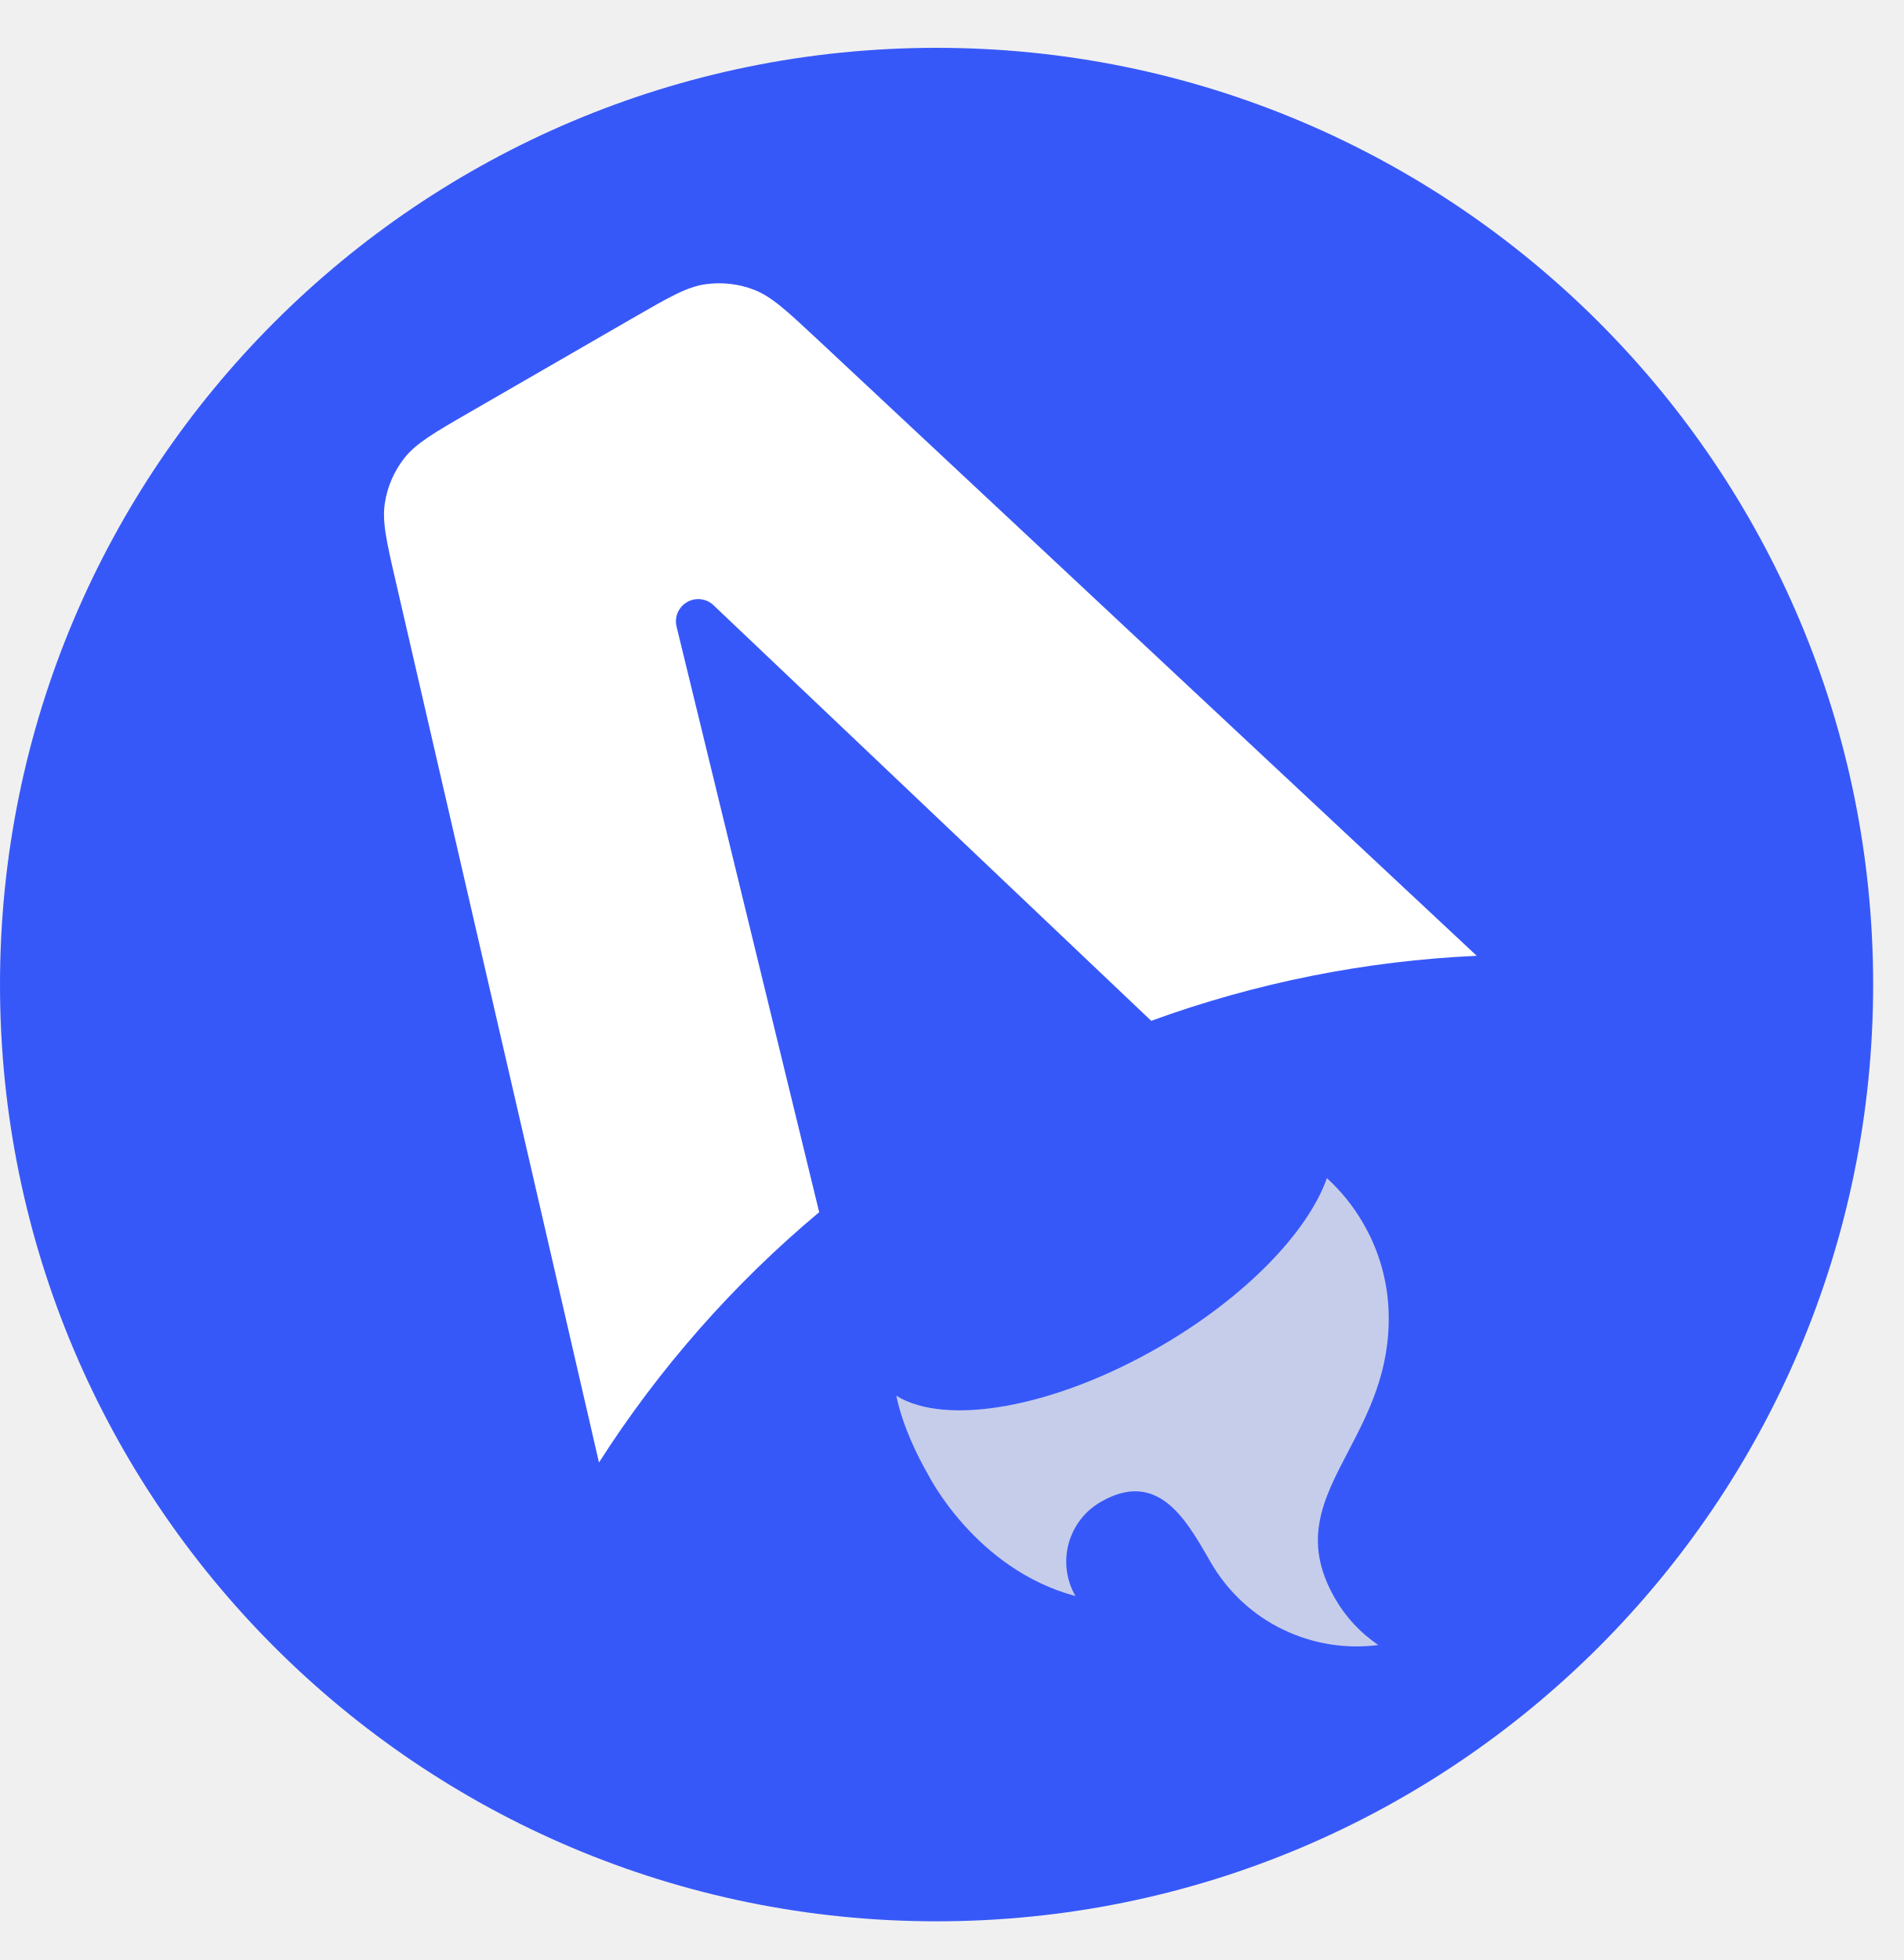
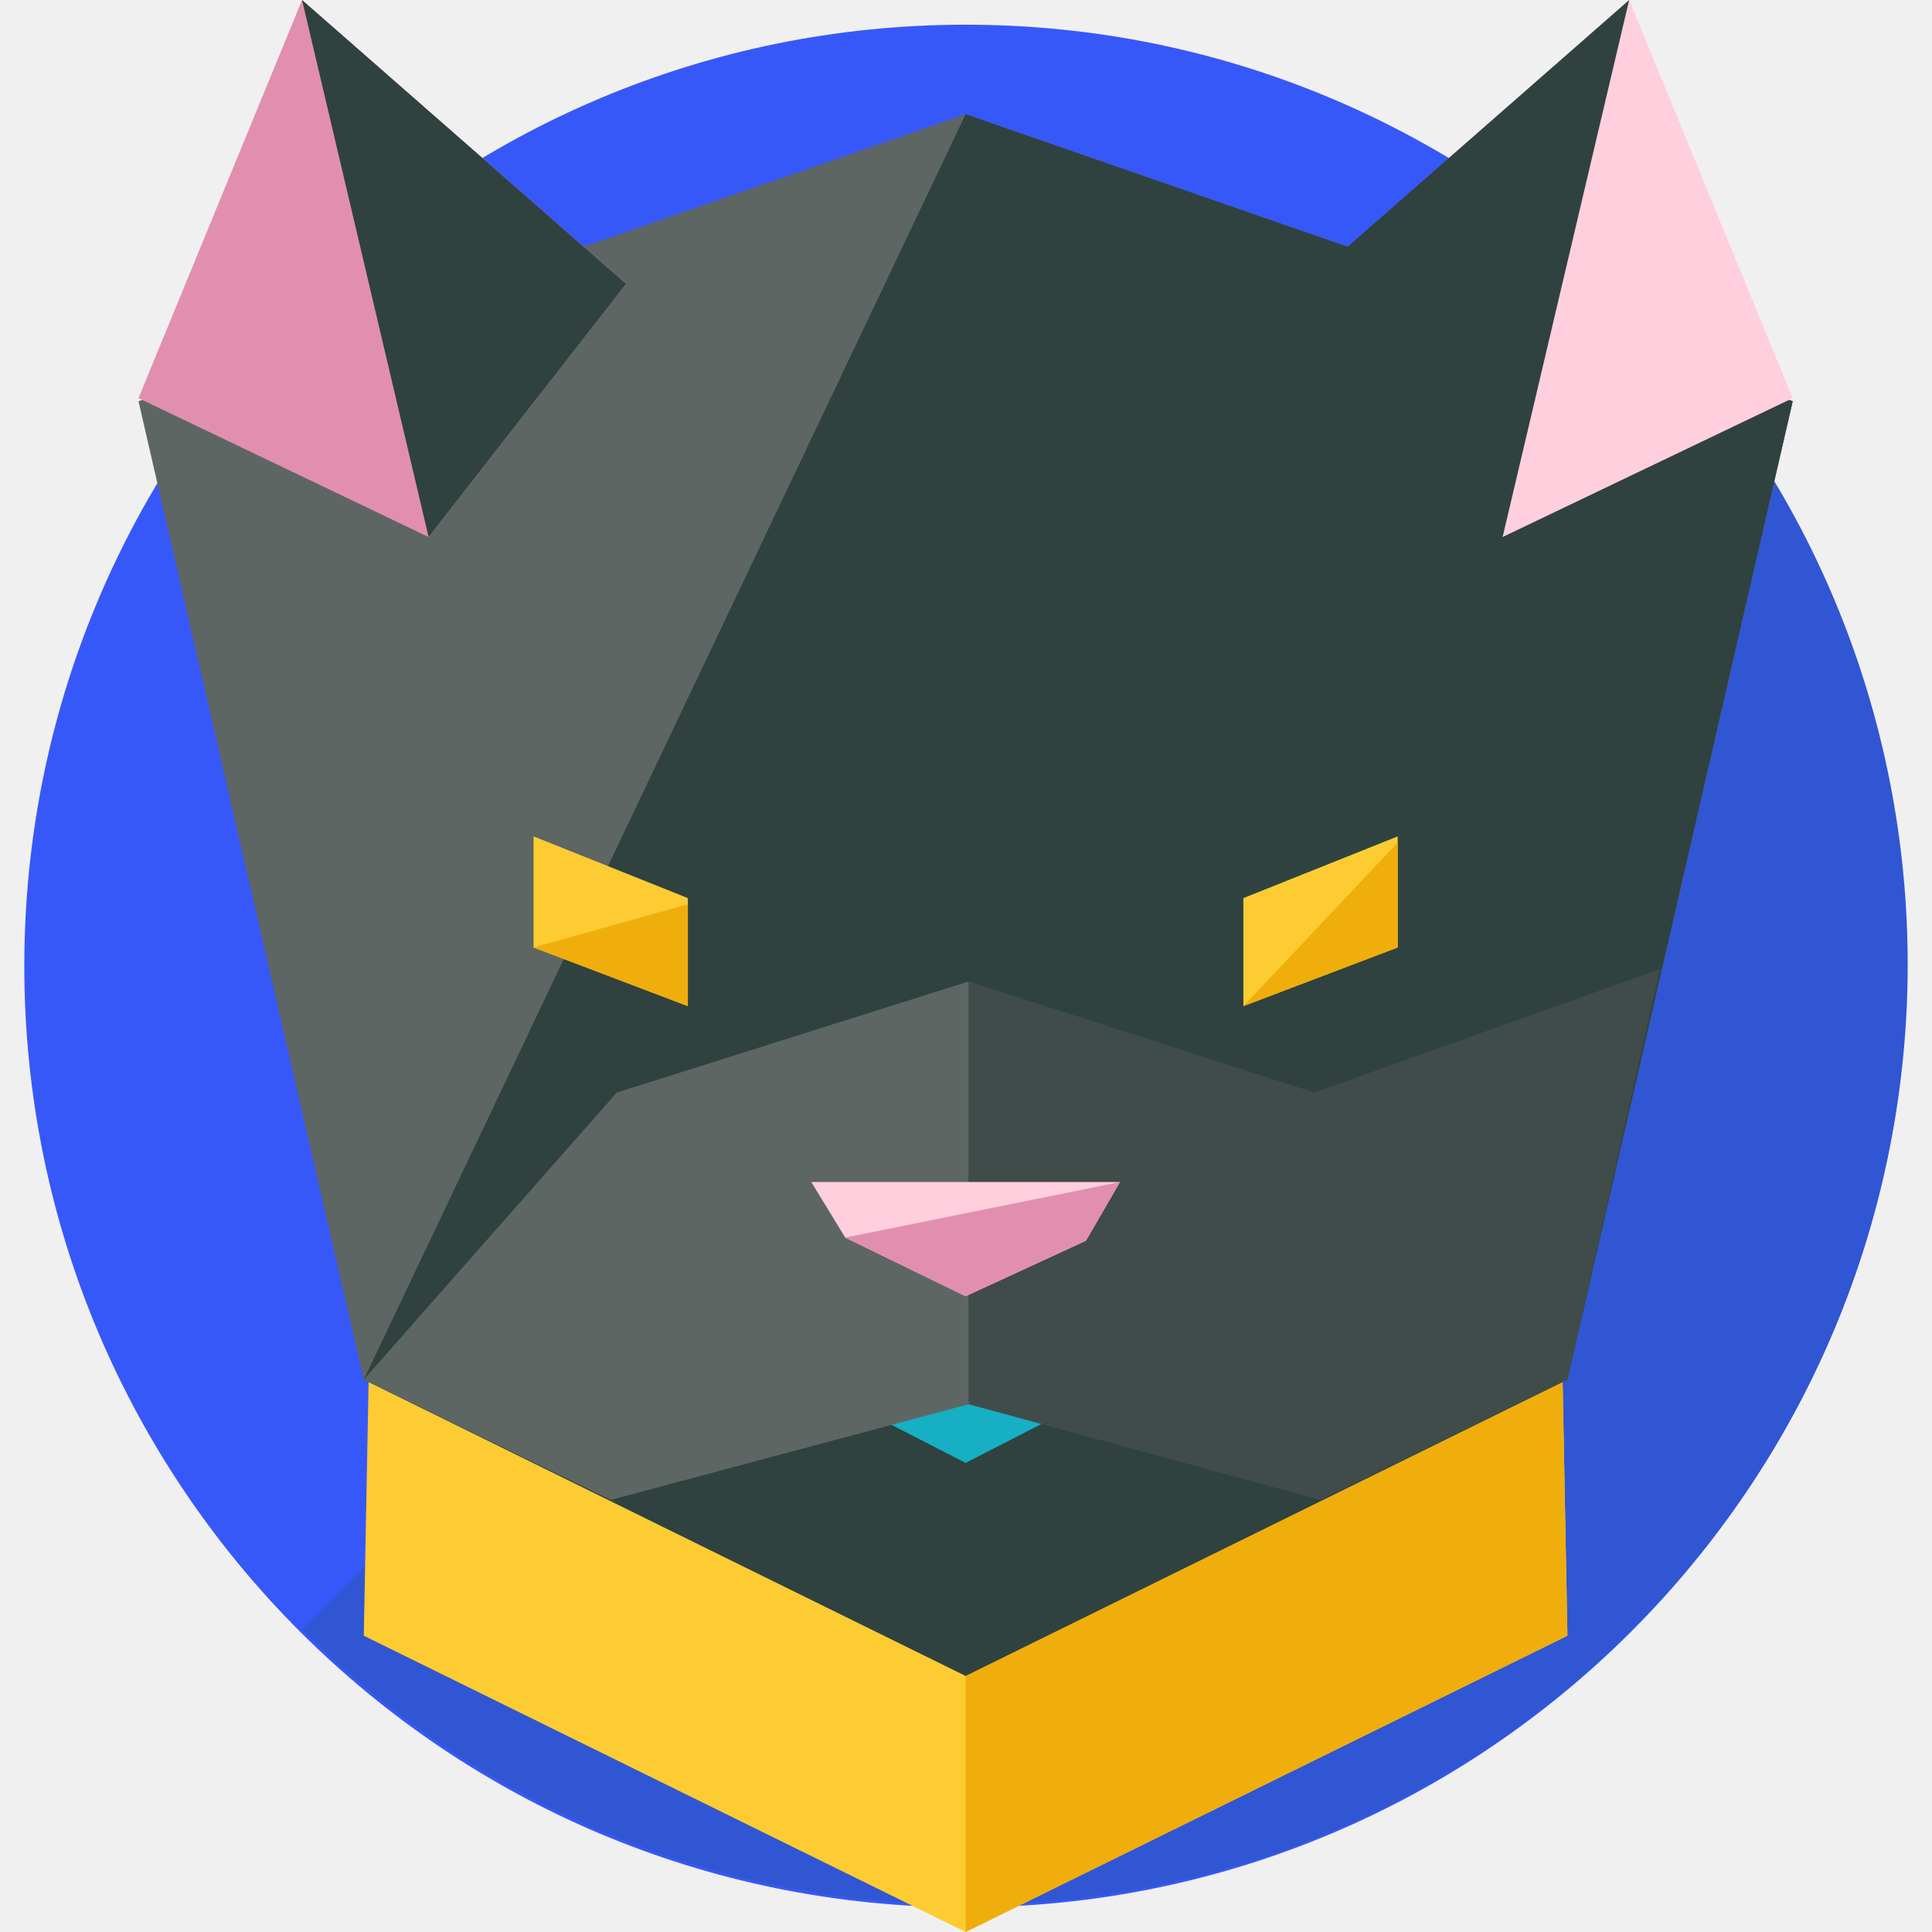
- <svg xmlns="http://www.w3.org/2000/svg" width="34" height="35" viewBox="0 0 34 35" fill="none">
-   <path d="M16.727 34.309C25.965 34.309 33.455 26.82 33.455 17.582C33.455 8.344 25.965 0.854 16.727 0.854C7.489 0.854 0 8.344 0 17.582C0 26.82 7.489 34.309 16.727 34.309Z" fill="#3758F9" />
-   <path d="M13.469 5.175C13.782 5.297 14.052 5.549 14.592 6.053L26.375 17.068C24.389 17.157 22.428 17.549 20.561 18.229L12.744 10.808C12.682 10.748 12.602 10.711 12.517 10.701C12.431 10.691 12.345 10.709 12.271 10.752C12.196 10.795 12.138 10.861 12.104 10.94C12.07 11.019 12.063 11.107 12.084 11.191L14.631 21.646C13.1 22.927 11.773 24.434 10.698 26.116L7.07 10.391C6.904 9.673 6.822 9.314 6.874 8.982C6.919 8.689 7.039 8.413 7.222 8.18C7.43 7.916 7.749 7.731 8.388 7.362L11.307 5.677C11.947 5.308 12.266 5.123 12.599 5.076C12.893 5.034 13.192 5.068 13.469 5.175Z" fill="white" />
-   <path d="M23.699 21.038C23.359 21.999 22.247 23.163 20.705 24.053C18.812 25.145 16.886 25.472 16.008 24.923C16.12 25.464 16.386 26.003 16.578 26.335C16.578 26.335 17.42 28.022 19.208 28.501C19.045 28.219 19.001 27.883 19.085 27.567C19.17 27.252 19.376 26.983 19.659 26.82C20.668 26.237 21.175 27.118 21.586 27.833L21.623 27.897C22.249 28.981 23.448 29.528 24.617 29.375C24.299 29.161 24.035 28.877 23.844 28.544C23.247 27.51 23.632 26.775 24.079 25.92C24.434 25.24 24.83 24.484 24.802 23.443C24.786 22.882 24.631 22.333 24.349 21.848C24.171 21.538 23.95 21.267 23.699 21.038Z" fill="#C6CDEB" />
+ <svg xmlns="http://www.w3.org/2000/svg" height="800px" width="800px" version="1.1" id="Layer_1" viewBox="0 0 500.8 500.8" xml:space="preserve" fill="#000000">
+   <g id="SVGRepo_bgCarrier" stroke-width="0" />
+   <g id="SVGRepo_tracerCarrier" stroke-linecap="round" stroke-linejoin="round" />
+   <g id="SVGRepo_iconCarrier">
+     <circle style="fill:#3758f9;" cx="250.3" cy="250.4" r="244" />
+     <path style="fill:#3056d3;" d="M423.1,77.6c95.2,95.2,95.2,249.6,0,344.8s-249.6,95.2-344.8,0" />
+     <polygon style="fill:#FCCC32;" points="99.1,170.4 250.3,96 401.5,170.4 406.3,424 250.3,500.8 94.3,424 " />
+     <polyline style="fill:#EFAE0C;" points="250.3,96 401.5,170.4 406.3,424 250.3,500.8 " />
+     <polygon style="fill:#5E6664;" points="35.9,104 250.3,29.6 464.7,104 406.3,357.6 250.3,434.4 94.3,357.6 " />
+     <polyline style="fill:#2F423F;" points="250.3,29.6 464.7,104 406.3,357.6 250.3,434.4 94.3,357.6 " />
+     <polyline style="fill:#16AFC4;" points="219.1,363.2 250.3,379.2 281.5,363.2 " />
+     <polyline style="fill:#5E6664;" points="159.9,283.2 251.1,254.4 251.1,364 158.3,388.8 94.3,357.6 " />
+     <polygon style="fill:#404C49;" points="430.3,251.2 340.7,283.2 251.1,254.4 251.1,364 342.3,388.8 406.3,357.6 " />
+     <polygon style="fill:#FCCC32;" points="178.3,260.8 138.3,245.6 138.3,216.8 178.3,232.8 " />
+     <polyline style="fill:#EFAE0C;" points="178.3,234.4 178.3,260.8 138.3,245.6 " />
+     <polygon style="fill:#FCCC32;" points="322.3,260.8 362.3,245.6 362.3,216.8 322.3,232.8 " />
+     <polyline style="fill:#EFAE0C;" points="322.3,260.8 362.3,245.6 362.3,218.4 " />
+     <polygon style="fill:#E28FAF;" points="111.1,139.2 35.9,103.2 78.3,0 162.3,73.6 " />
+     <polyline style="fill:#2F423F;" points="78.3,0 162.3,73.6 111.1,139.2 " />
+     <polygon style="fill:#FFCFDE;" points="389.5,139.2 464.7,103.2 422.3,0 358.3,73.6 " />
+     <polyline style="fill:#2F423F;" points="422.3,0 338.3,73.6 389.5,139.2 " />
+     <polygon style="fill:#FFCFDE;" points="210.3,306.4 219.1,320.8 250.3,336 281.5,321.6 290.3,306.4 " />
+     <polyline style="fill:#E28FAF;" points="219.1,320.8 250.3,336 281.5,321.6 290.3,306.4 " />
+   </g>
</svg>
